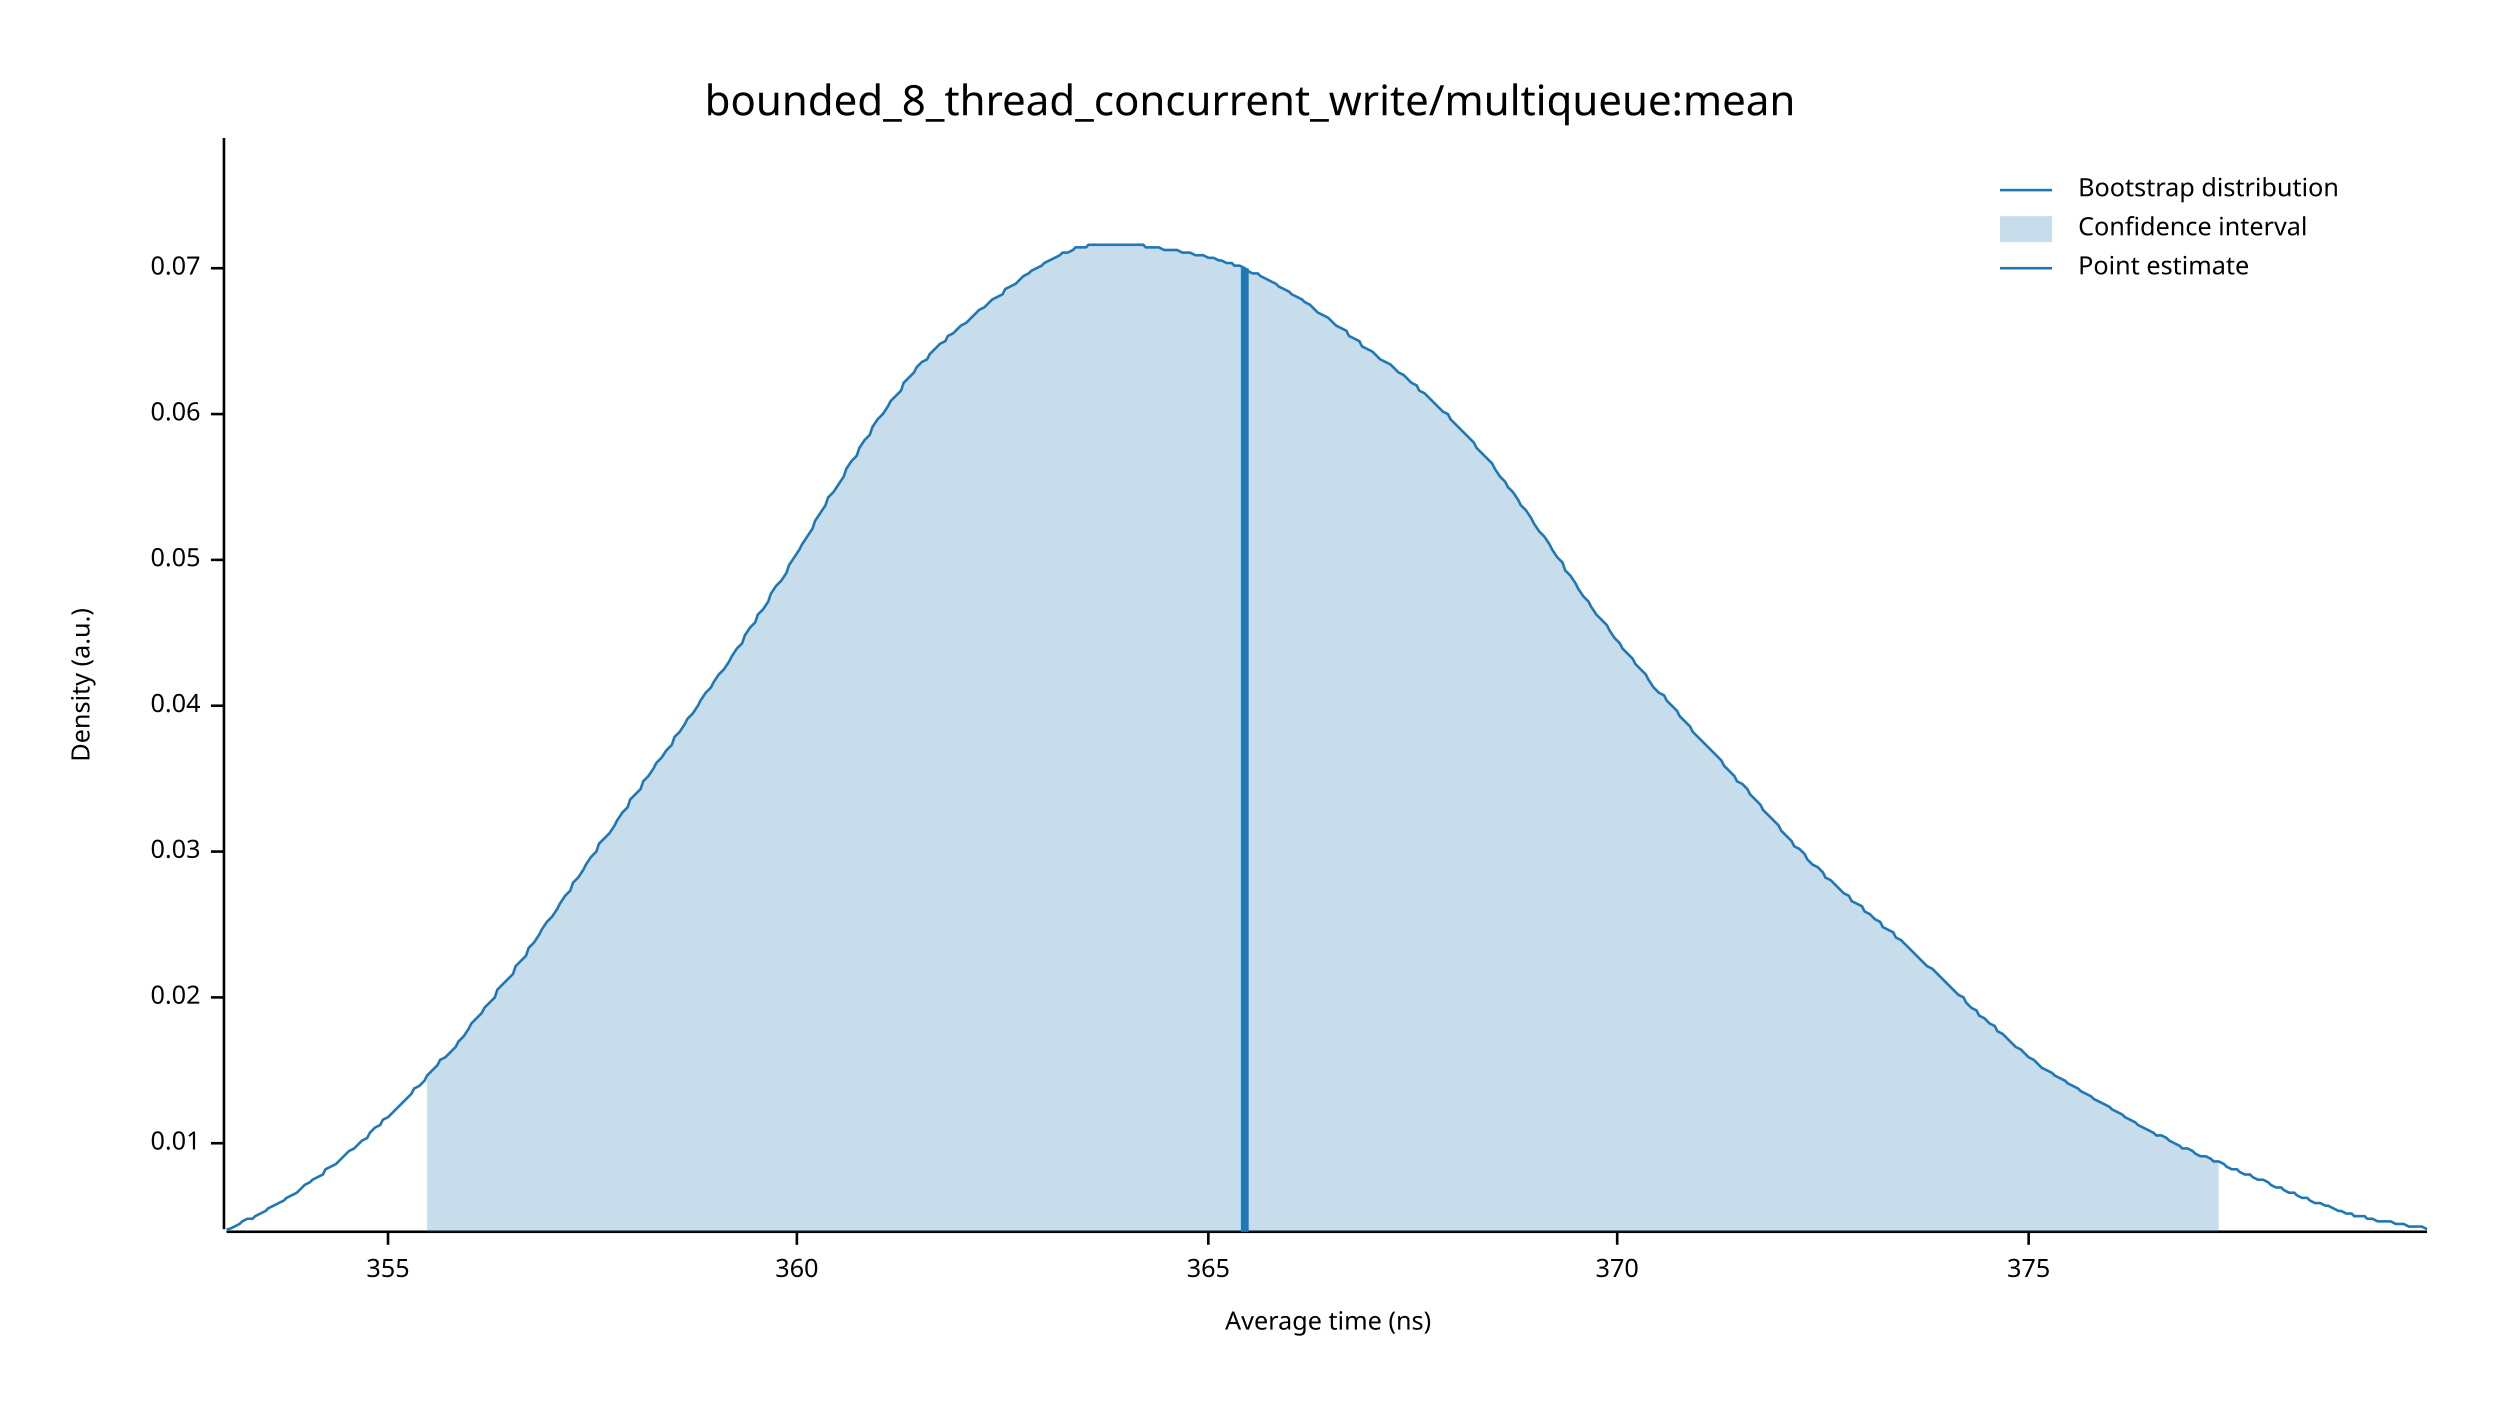
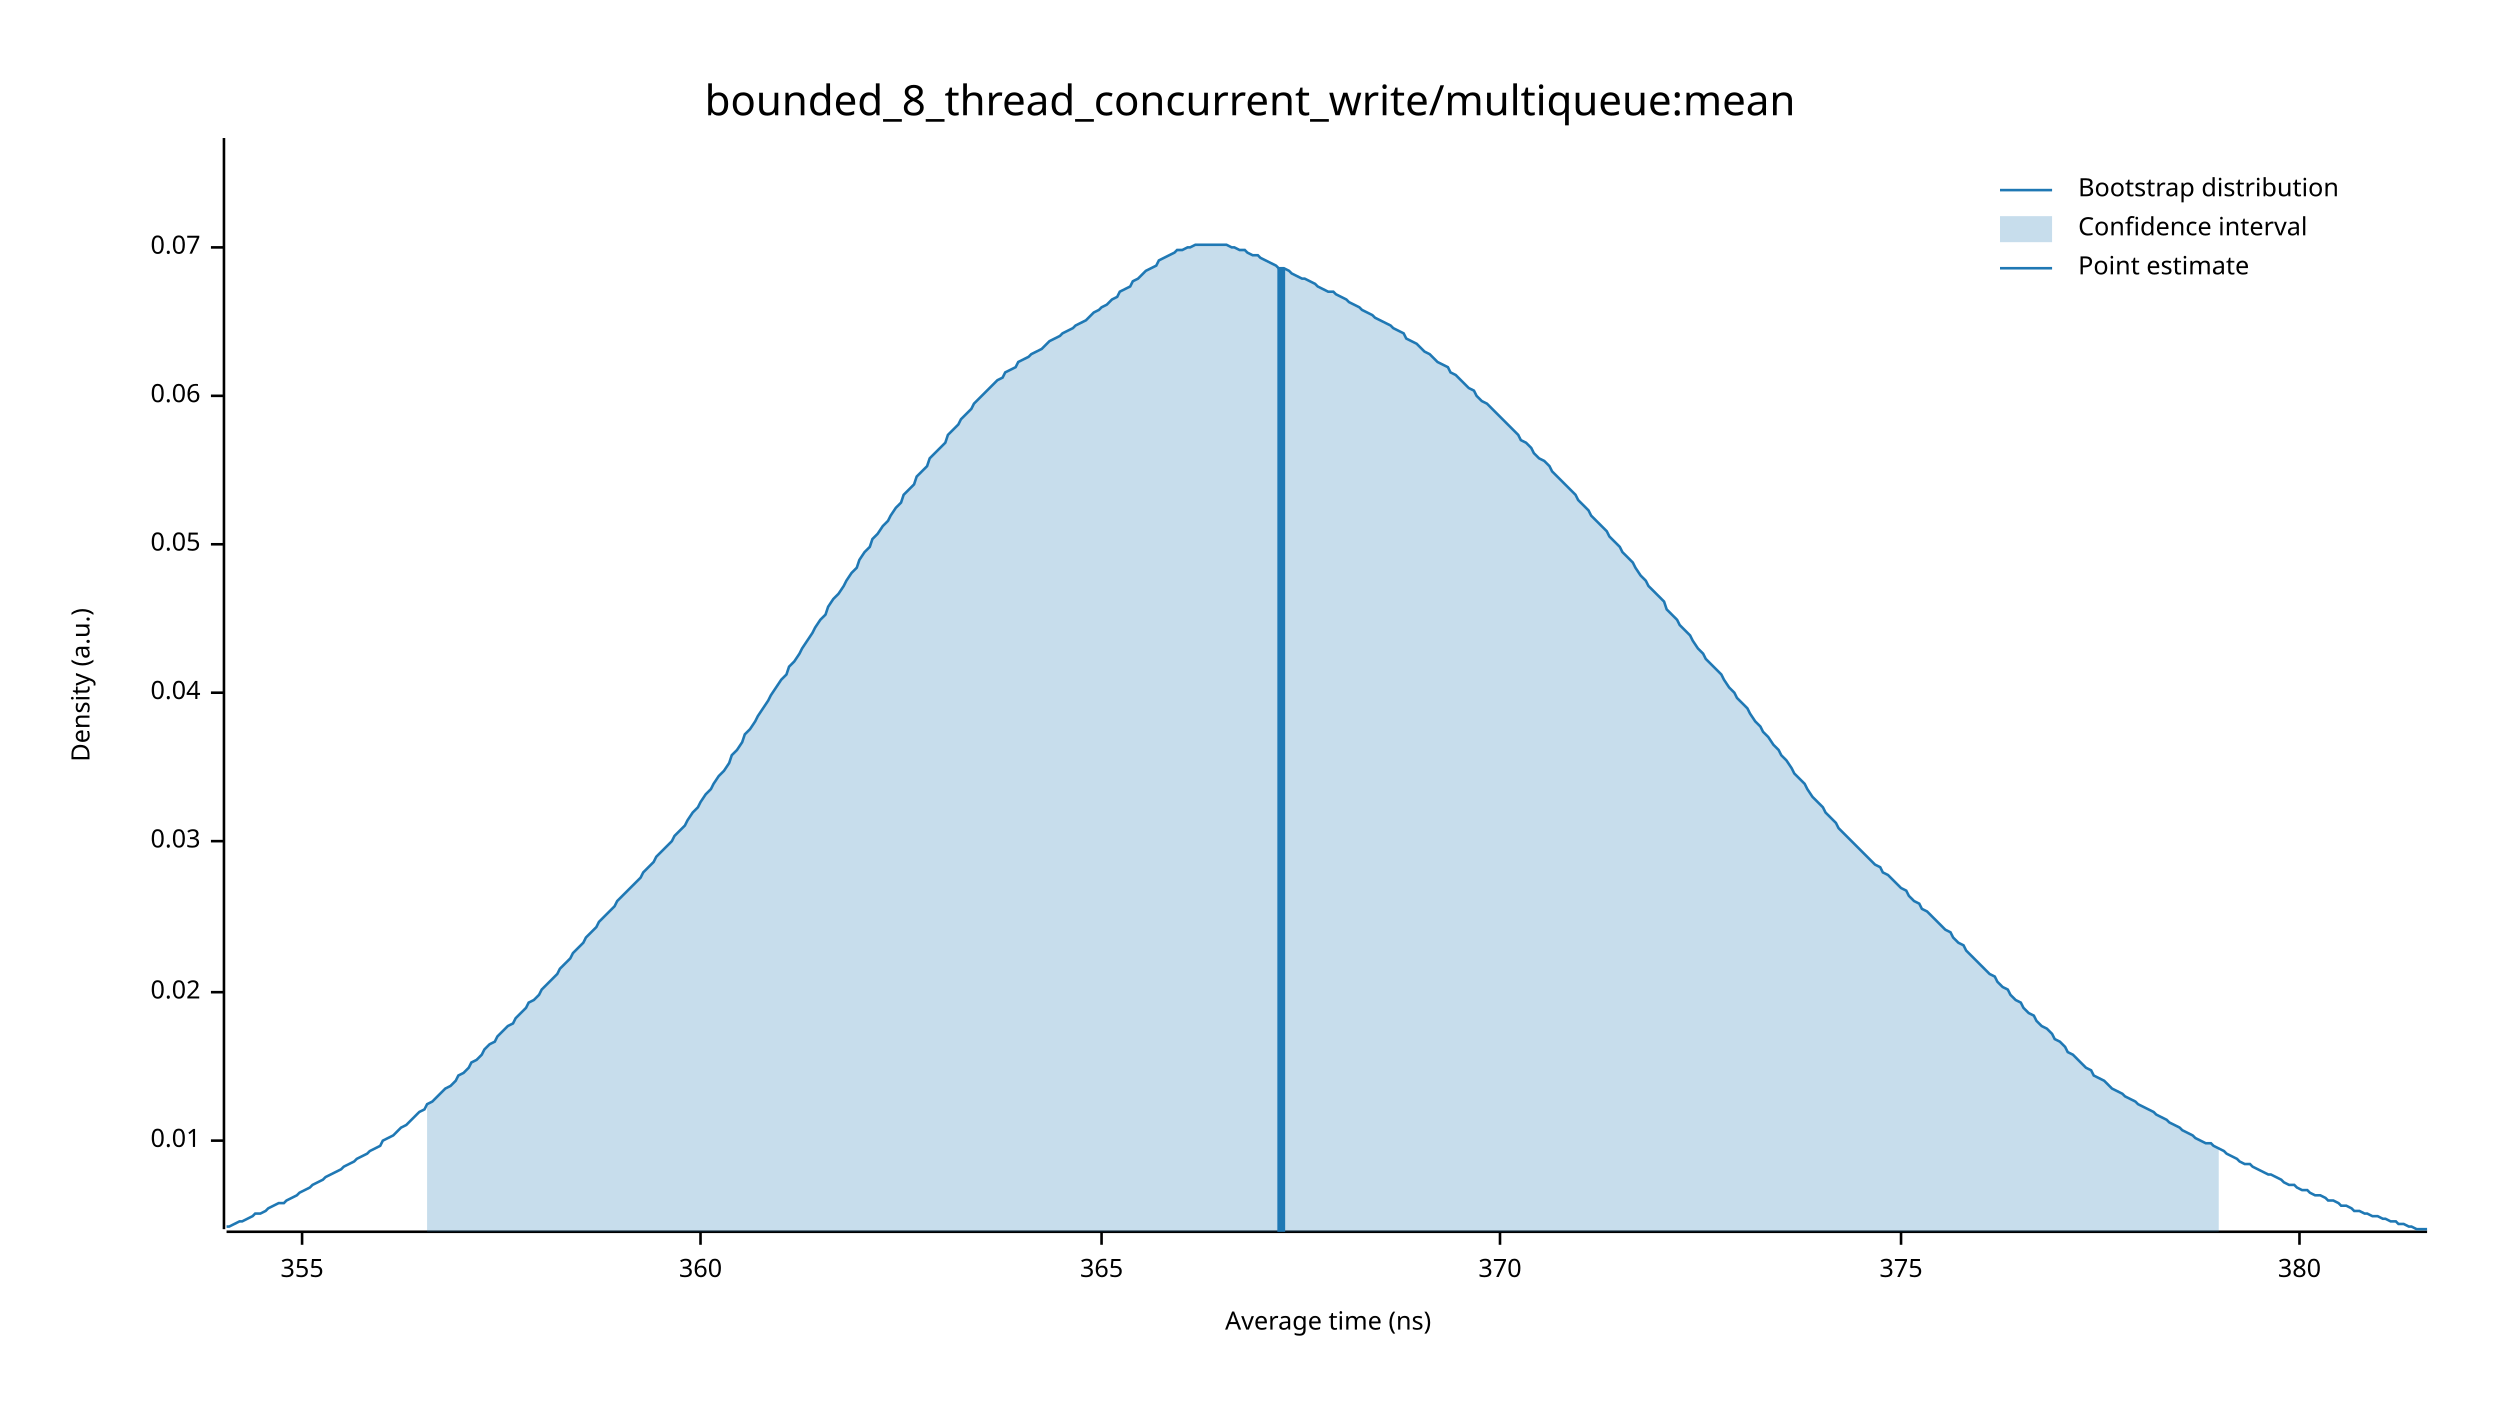
<svg xmlns="http://www.w3.org/2000/svg" width="960" height="540" viewBox="0 0 960 540">
  <text x="480" y="32" dy="0.76em" text-anchor="middle" font-family="sans-serif" font-size="16.129" opacity="1" fill="#000000">
bounded_8_thread_concurrent_write/multiqueue:mean
</text>
  <text x="27" y="263" dy="0.76em" text-anchor="middle" font-family="sans-serif" font-size="9.677" opacity="1" fill="#000000" transform="rotate(270, 27, 263)">
Density (a.u.)
</text>
  <text x="510" y="513" dy="-0.5ex" text-anchor="middle" font-family="sans-serif" font-size="9.677" opacity="1" fill="#000000">
Average time (ns)
</text>
  <polyline fill="none" opacity="1" stroke="#000000" stroke-width="1" points="86,53 86,472 " />
-   <text x="77" y="439" dy="0.5ex" text-anchor="end" font-family="sans-serif" font-size="9.677" opacity="1" fill="#000000">
+   <text x="77" y="438" dy="0.5ex" text-anchor="end" font-family="sans-serif" font-size="9.677" opacity="1" fill="#000000">
0.01
</text>
-   <polyline fill="none" opacity="1" stroke="#000000" stroke-width="1" points="81,439 86,439 " />
-   <text x="77" y="383" dy="0.5ex" text-anchor="end" font-family="sans-serif" font-size="9.677" opacity="1" fill="#000000">
+   <polyline fill="none" opacity="1" stroke="#000000" stroke-width="1" points="81,438 86,438 " />
+   <text x="77" y="381" dy="0.5ex" text-anchor="end" font-family="sans-serif" font-size="9.677" opacity="1" fill="#000000">
0.02
</text>
-   <polyline fill="none" opacity="1" stroke="#000000" stroke-width="1" points="81,383 86,383 " />
-   <text x="77" y="327" dy="0.5ex" text-anchor="end" font-family="sans-serif" font-size="9.677" opacity="1" fill="#000000">
+   <polyline fill="none" opacity="1" stroke="#000000" stroke-width="1" points="81,381 86,381 " />
+   <text x="77" y="323" dy="0.5ex" text-anchor="end" font-family="sans-serif" font-size="9.677" opacity="1" fill="#000000">
0.03
</text>
-   <polyline fill="none" opacity="1" stroke="#000000" stroke-width="1" points="81,327 86,327 " />
-   <text x="77" y="271" dy="0.5ex" text-anchor="end" font-family="sans-serif" font-size="9.677" opacity="1" fill="#000000">
+   <polyline fill="none" opacity="1" stroke="#000000" stroke-width="1" points="81,323 86,323 " />
+   <text x="77" y="266" dy="0.5ex" text-anchor="end" font-family="sans-serif" font-size="9.677" opacity="1" fill="#000000">
0.04
</text>
-   <polyline fill="none" opacity="1" stroke="#000000" stroke-width="1" points="81,271 86,271 " />
-   <text x="77" y="215" dy="0.5ex" text-anchor="end" font-family="sans-serif" font-size="9.677" opacity="1" fill="#000000">
+   <polyline fill="none" opacity="1" stroke="#000000" stroke-width="1" points="81,266 86,266 " />
+   <text x="77" y="209" dy="0.5ex" text-anchor="end" font-family="sans-serif" font-size="9.677" opacity="1" fill="#000000">
0.05
</text>
-   <polyline fill="none" opacity="1" stroke="#000000" stroke-width="1" points="81,215 86,215 " />
-   <text x="77" y="159" dy="0.5ex" text-anchor="end" font-family="sans-serif" font-size="9.677" opacity="1" fill="#000000">
+   <polyline fill="none" opacity="1" stroke="#000000" stroke-width="1" points="81,209 86,209 " />
+   <text x="77" y="152" dy="0.5ex" text-anchor="end" font-family="sans-serif" font-size="9.677" opacity="1" fill="#000000">
0.06
</text>
-   <polyline fill="none" opacity="1" stroke="#000000" stroke-width="1" points="81,159 86,159 " />
-   <text x="77" y="103" dy="0.5ex" text-anchor="end" font-family="sans-serif" font-size="9.677" opacity="1" fill="#000000">
+   <polyline fill="none" opacity="1" stroke="#000000" stroke-width="1" points="81,152 86,152 " />
+   <text x="77" y="95" dy="0.5ex" text-anchor="end" font-family="sans-serif" font-size="9.677" opacity="1" fill="#000000">
0.07
</text>
-   <polyline fill="none" opacity="1" stroke="#000000" stroke-width="1" points="81,103 86,103 " />
+   <polyline fill="none" opacity="1" stroke="#000000" stroke-width="1" points="81,95 86,95 " />
  <polyline fill="none" opacity="1" stroke="#000000" stroke-width="1" points="87,473 932,473 " />
-   <text x="149" y="483" dy="0.76em" text-anchor="middle" font-family="sans-serif" font-size="9.677" opacity="1" fill="#000000">
+   <text x="116" y="483" dy="0.76em" text-anchor="middle" font-family="sans-serif" font-size="9.677" opacity="1" fill="#000000">
355
</text>
-   <polyline fill="none" opacity="1" stroke="#000000" stroke-width="1" points="149,473 149,478 " />
-   <text x="306" y="483" dy="0.76em" text-anchor="middle" font-family="sans-serif" font-size="9.677" opacity="1" fill="#000000">
+   <polyline fill="none" opacity="1" stroke="#000000" stroke-width="1" points="116,473 116,478 " />
+   <text x="269" y="483" dy="0.76em" text-anchor="middle" font-family="sans-serif" font-size="9.677" opacity="1" fill="#000000">
360
</text>
-   <polyline fill="none" opacity="1" stroke="#000000" stroke-width="1" points="306,473 306,478 " />
-   <text x="464" y="483" dy="0.76em" text-anchor="middle" font-family="sans-serif" font-size="9.677" opacity="1" fill="#000000">
+   <polyline fill="none" opacity="1" stroke="#000000" stroke-width="1" points="269,473 269,478 " />
+   <text x="423" y="483" dy="0.76em" text-anchor="middle" font-family="sans-serif" font-size="9.677" opacity="1" fill="#000000">
365
</text>
-   <polyline fill="none" opacity="1" stroke="#000000" stroke-width="1" points="464,473 464,478 " />
-   <text x="621" y="483" dy="0.76em" text-anchor="middle" font-family="sans-serif" font-size="9.677" opacity="1" fill="#000000">
+   <polyline fill="none" opacity="1" stroke="#000000" stroke-width="1" points="423,473 423,478 " />
+   <text x="576" y="483" dy="0.76em" text-anchor="middle" font-family="sans-serif" font-size="9.677" opacity="1" fill="#000000">
370
</text>
-   <polyline fill="none" opacity="1" stroke="#000000" stroke-width="1" points="621,473 621,478 " />
-   <text x="779" y="483" dy="0.76em" text-anchor="middle" font-family="sans-serif" font-size="9.677" opacity="1" fill="#000000">
+   <polyline fill="none" opacity="1" stroke="#000000" stroke-width="1" points="576,473 576,478 " />
+   <text x="730" y="483" dy="0.76em" text-anchor="middle" font-family="sans-serif" font-size="9.677" opacity="1" fill="#000000">
375
</text>
-   <polyline fill="none" opacity="1" stroke="#000000" stroke-width="1" points="779,473 779,478 " />
-   <polyline fill="none" opacity="1" stroke="#1F78B4" stroke-width="1" points="87,472 88,472 90,471 92,470 93,469 95,468 97,468 98,467 100,466 102,465 103,464 105,463 107,462 109,461 110,460 112,459 114,458 115,457 117,455 119,454 120,453 122,452 124,451 125,449 127,448 129,447 131,445 132,444 134,442 136,441 137,440 139,438 141,437 142,435 144,433 146,432 147,430 149,429 151,427 153,425 154,424 156,422 158,420 159,418 161,417 163,415 164,413 166,411 168,409 169,407 171,406 173,404 175,402 176,400 178,398 180,395 181,393 183,391 185,389 186,387 188,385 190,383 191,380 193,378 195,376 197,374 198,371 200,369 202,367 203,364 205,362 207,359 208,357 210,354 212,352 214,349 215,347 217,344 219,342 220,339 222,337 224,334 225,332 227,329 229,327 230,324 232,322 234,320 236,317 237,315 239,312 241,310 242,307 244,305 246,303 247,300 249,298 251,295 252,293 254,291 256,288 258,286 259,283 261,281 263,278 264,276 266,274 268,271 269,269 271,266 273,264 274,262 276,259 278,257 280,254 281,252 283,249 285,247 286,244 288,241 290,239 291,236 293,234 295,231 296,228 298,225 300,223 302,220 303,217 305,214 307,211 308,209 310,206 312,203 313,200 315,197 317,194 318,191 320,189 322,186 324,183 325,180 327,177 329,175 330,172 332,169 334,167 335,164 337,161 339,159 341,156 342,154 344,152 346,150 347,147 349,145 351,143 352,141 354,139 356,138 357,136 359,134 361,132 363,131 364,129 366,128 368,126 369,125 371,124 373,122 374,121 376,119 378,118 379,117 381,115 383,114 385,113 386,111 388,110 390,109 391,108 393,106 395,105 396,104 398,103 400,102 401,101 403,100 405,99 407,98 408,97 410,97 412,96 413,95 415,95 417,95 418,94 420,94 422,94 423,94 425,94 427,94 429,94 430,94 432,94 434,94 435,94 437,94 439,94 440,95 442,95 444,95 445,95 447,96 449,96 451,96 452,96 454,97 456,97 457,97 459,98 461,98 462,98 464,99 466,99 468,100 469,100 471,101 473,101 474,102 476,102 478,103 479,104 481,105 483,105 484,106 486,107 488,108 490,109 491,110 493,111 495,112 496,113 498,114 500,115 501,116 503,117 505,119 506,120 508,121 510,122 512,124 513,125 515,126 517,127 518,129 520,130 522,131 523,133 525,134 527,135 528,136 530,138 532,139 534,140 535,141 537,143 539,144 540,145 542,147 544,148 545,150 547,151 549,153 550,154 552,156 554,158 556,159 557,161 559,163 561,165 562,166 564,168 566,170 567,172 569,174 571,176 573,178 574,180 576,183 578,185 579,187 581,189 583,192 584,194 586,196 588,199 589,201 591,204 593,206 595,209 596,211 598,214 600,216 601,219 603,221 605,224 606,226 608,229 610,231 611,233 613,236 615,238 617,240 618,242 620,245 622,247 623,249 625,251 627,253 628,255 630,257 632,259 633,261 635,264 637,266 639,267 640,269 642,271 644,273 645,275 647,277 649,279 650,281 652,283 654,285 655,286 657,288 659,290 661,292 662,294 664,296 666,298 667,300 669,301 671,303 672,305 674,307 676,309 677,311 679,313 681,315 683,317 684,319 686,321 688,323 689,325 691,326 693,328 694,330 696,332 698,333 700,335 701,337 703,338 705,340 706,341 708,343 710,344 711,346 713,347 715,348 716,350 718,351 720,353 722,354 723,356 725,357 727,358 728,360 730,361 732,363 733,364 735,366 737,368 738,369 740,371 742,372 744,374 745,375 747,377 749,379 750,380 752,382 754,383 755,385 757,387 759,388 760,390 762,391 764,393 766,394 767,396 769,397 771,399 772,400 774,402 776,403 777,404 779,406 781,407 782,408 784,410 786,411 788,412 789,413 791,414 793,415 794,416 796,417 798,418 799,419 801,420 803,421 804,422 806,423 808,424 810,425 811,426 813,427 815,428 816,429 818,430 820,431 821,432 823,433 825,434 827,435 828,436 830,436 832,437 833,438 835,439 837,440 838,441 840,441 842,442 843,443 845,444 847,444 849,445 850,446 852,446 854,447 855,448 857,449 859,449 860,450 862,451 864,451 865,452 867,453 869,453 871,454 872,455 874,456 876,456 877,457 879,458 881,458 882,459 884,460 886,460 887,461 889,462 891,462 893,463 894,463 896,464 898,465 899,465 901,466 903,466 904,467 906,467 908,467 909,468 911,468 913,469 915,469 916,469 918,469 920,470 921,470 923,470 925,471 926,471 928,471 930,471 932,472 " />
-   <polygon opacity="0.25" fill="#1F78B4" points="164,413 166,411 168,409 169,407 171,406 173,404 175,402 176,400 178,398 180,395 181,393 183,391 185,389 186,387 188,385 190,383 191,380 193,378 195,376 197,374 198,371 200,369 202,367 203,364 205,362 207,359 208,357 210,354 212,352 214,349 215,347 217,344 219,342 220,339 222,337 224,334 225,332 227,329 229,327 230,324 232,322 234,320 236,317 237,315 239,312 241,310 242,307 244,305 246,303 247,300 249,298 251,295 252,293 254,291 256,288 258,286 259,283 261,281 263,278 264,276 266,274 268,271 269,269 271,266 273,264 274,262 276,259 278,257 280,254 281,252 283,249 285,247 286,244 288,241 290,239 291,236 293,234 295,231 296,228 298,225 300,223 302,220 303,217 305,214 307,211 308,209 310,206 312,203 313,200 315,197 317,194 318,191 320,189 322,186 324,183 325,180 327,177 329,175 330,172 332,169 334,167 335,164 337,161 339,159 341,156 342,154 344,152 346,150 347,147 349,145 351,143 352,141 354,139 356,138 357,136 359,134 361,132 363,131 364,129 366,128 368,126 369,125 371,124 373,122 374,121 376,119 378,118 379,117 381,115 383,114 385,113 386,111 388,110 390,109 391,108 393,106 395,105 396,104 398,103 400,102 401,101 403,100 405,99 407,98 408,97 410,97 412,96 413,95 415,95 417,95 418,94 420,94 422,94 423,94 425,94 427,94 429,94 430,94 432,94 434,94 435,94 437,94 439,94 440,95 442,95 444,95 445,95 447,96 449,96 451,96 452,96 454,97 456,97 457,97 459,98 461,98 462,98 464,99 466,99 468,100 469,100 471,101 473,101 474,102 476,102 478,103 479,104 481,105 483,105 484,106 486,107 488,108 490,109 491,110 493,111 495,112 496,113 498,114 500,115 501,116 503,117 505,119 506,120 508,121 510,122 512,124 513,125 515,126 517,127 518,129 520,130 522,131 523,133 525,134 527,135 528,136 530,138 532,139 534,140 535,141 537,143 539,144 540,145 542,147 544,148 545,150 547,151 549,153 550,154 552,156 554,158 556,159 557,161 559,163 561,165 562,166 564,168 566,170 567,172 569,174 571,176 573,178 574,180 576,183 578,185 579,187 581,189 583,192 584,194 586,196 588,199 589,201 591,204 593,206 595,209 596,211 598,214 600,216 601,219 603,221 605,224 606,226 608,229 610,231 611,233 613,236 615,238 617,240 618,242 620,245 622,247 623,249 625,251 627,253 628,255 630,257 632,259 633,261 635,264 637,266 639,267 640,269 642,271 644,273 645,275 647,277 649,279 650,281 652,283 654,285 655,286 657,288 659,290 661,292 662,294 664,296 666,298 667,300 669,301 671,303 672,305 674,307 676,309 677,311 679,313 681,315 683,317 684,319 686,321 688,323 689,325 691,326 693,328 694,330 696,332 698,333 700,335 701,337 703,338 705,340 706,341 708,343 710,344 711,346 713,347 715,348 716,350 718,351 720,353 722,354 723,356 725,357 727,358 728,360 730,361 732,363 733,364 735,366 737,368 738,369 740,371 742,372 744,374 745,375 747,377 749,379 750,380 752,382 754,383 755,385 757,387 759,388 760,390 762,391 764,393 766,394 767,396 769,397 771,399 772,400 774,402 776,403 777,404 779,406 781,407 782,408 784,410 786,411 788,412 789,413 791,414 793,415 794,416 796,417 798,418 799,419 801,420 803,421 804,422 806,423 808,424 810,425 811,426 813,427 815,428 816,429 818,430 820,431 821,432 823,433 825,434 827,435 828,436 830,436 832,437 833,438 835,439 837,440 838,441 840,441 842,442 843,443 845,444 847,444 849,445 850,446 852,446 852,473 164,473 " />
-   <polyline fill="none" opacity="1" stroke="#1F78B4" stroke-width="3" points="478,473 478,103 " />
+   <polyline fill="none" opacity="1" stroke="#000000" stroke-width="1" points="730,473 730,478 " />
+   <text x="883" y="483" dy="0.76em" text-anchor="middle" font-family="sans-serif" font-size="9.677" opacity="1" fill="#000000">
+ 380
+ </text>
+   <polyline fill="none" opacity="1" stroke="#000000" stroke-width="1" points="883,473 883,478 " />
+   <polyline fill="none" opacity="1" stroke="#1F78B4" stroke-width="1" points="87,471 88,471 90,470 92,469 93,469 95,468 97,467 98,466 100,466 102,465 103,464 105,463 107,462 109,462 110,461 112,460 114,459 115,458 117,457 119,456 120,455 122,454 124,453 125,452 127,451 129,450 131,449 132,448 134,447 136,446 137,445 139,444 141,443 142,442 144,441 146,440 147,438 149,437 151,436 153,434 154,433 156,432 158,430 159,429 161,427 163,426 164,424 166,423 168,421 169,420 171,418 173,417 175,415 176,413 178,412 180,410 181,408 183,407 185,405 186,403 188,401 190,400 191,398 193,396 195,394 197,393 198,391 200,389 202,387 203,385 205,384 207,382 208,380 210,378 212,376 214,374 215,372 217,370 219,368 220,366 222,364 224,362 225,360 227,358 229,356 230,354 232,352 234,350 236,348 237,346 239,344 241,342 242,341 244,339 246,337 247,335 249,333 251,331 252,329 254,327 256,325 258,323 259,321 261,319 263,317 264,315 266,312 268,310 269,308 271,305 273,303 274,301 276,298 278,296 280,293 281,290 283,288 285,285 286,282 288,280 290,277 291,275 293,272 295,269 296,267 298,264 300,261 302,259 303,256 305,254 307,251 308,249 310,246 312,243 313,241 315,238 317,236 318,233 320,230 322,228 324,225 325,223 327,220 329,218 330,215 332,212 334,210 335,207 337,205 339,202 341,200 342,198 344,195 346,193 347,190 349,188 351,186 352,183 354,181 356,179 357,176 359,174 361,172 363,170 364,167 366,165 368,163 369,161 371,159 373,157 374,155 376,153 378,151 379,150 381,148 383,146 385,145 386,143 388,142 390,141 391,139 393,138 395,137 396,136 398,135 400,134 401,133 403,131 405,130 407,129 408,128 410,127 412,126 413,125 415,124 417,123 418,122 420,120 422,119 423,118 425,117 427,115 429,114 430,112 432,111 434,110 435,108 437,107 439,105 440,104 442,103 444,102 445,100 447,99 449,98 451,97 452,96 454,96 456,95 457,95 459,94 461,94 462,94 464,94 466,94 468,94 469,94 471,94 473,95 474,95 476,96 478,96 479,97 481,98 483,98 484,99 486,100 488,101 490,102 491,103 493,103 495,104 496,105 498,106 500,107 501,107 503,108 505,109 506,110 508,111 510,112 512,112 513,113 515,114 517,115 518,116 520,117 522,118 523,119 525,120 527,121 528,122 530,123 532,124 534,125 535,126 537,127 539,128 540,130 542,131 544,132 545,133 547,135 549,136 550,137 552,139 554,140 556,141 557,143 559,144 561,146 562,147 564,149 566,150 567,152 569,154 571,155 573,157 574,158 576,160 578,162 579,163 581,165 583,167 584,169 586,170 588,172 589,174 591,176 593,177 595,179 596,181 598,183 600,185 601,186 603,188 605,190 606,192 608,194 610,196 611,198 613,200 615,202 617,204 618,206 620,208 622,210 623,212 625,214 627,216 628,218 630,221 632,223 633,225 635,227 637,229 639,231 640,234 642,236 644,238 645,240 647,242 649,244 650,246 652,249 654,251 655,253 657,255 659,257 661,259 662,261 664,264 666,266 667,268 669,270 671,272 672,274 674,277 676,279 677,281 679,283 681,286 683,288 684,290 686,292 688,295 689,297 691,299 693,301 694,303 696,306 698,308 700,310 701,312 703,314 705,316 706,318 708,320 710,322 711,323 713,325 715,327 716,328 718,330 720,332 722,333 723,335 725,336 727,338 728,339 730,341 732,342 733,344 735,346 737,347 738,349 740,350 742,352 744,354 745,355 747,357 749,358 750,360 752,362 754,363 755,365 757,367 759,369 760,370 762,372 764,374 766,375 767,377 769,379 771,380 772,382 774,384 776,385 777,387 779,389 781,390 782,392 784,394 786,395 788,397 789,399 791,400 793,402 794,404 796,405 798,407 799,408 801,410 803,411 804,413 806,414 808,415 810,417 811,418 813,419 815,420 816,421 818,422 820,423 821,424 823,425 825,426 827,427 828,428 830,429 832,430 833,431 835,432 837,433 838,434 840,435 842,436 843,437 845,438 847,439 849,439 850,440 852,441 854,442 855,443 857,444 859,445 860,446 862,447 864,447 865,448 867,449 869,450 871,451 872,451 874,452 876,453 877,454 879,455 881,455 882,456 884,457 886,457 887,458 889,459 891,459 893,460 894,461 896,461 898,462 899,463 901,463 903,464 904,465 906,465 908,466 909,466 911,467 913,467 915,468 916,468 918,469 920,469 921,470 923,470 925,471 926,471 928,472 930,472 932,472 " />
+   <polygon opacity="0.25" fill="#1F78B4" points="164,424 166,423 168,421 169,420 171,418 173,417 175,415 176,413 178,412 180,410 181,408 183,407 185,405 186,403 188,401 190,400 191,398 193,396 195,394 197,393 198,391 200,389 202,387 203,385 205,384 207,382 208,380 210,378 212,376 214,374 215,372 217,370 219,368 220,366 222,364 224,362 225,360 227,358 229,356 230,354 232,352 234,350 236,348 237,346 239,344 241,342 242,341 244,339 246,337 247,335 249,333 251,331 252,329 254,327 256,325 258,323 259,321 261,319 263,317 264,315 266,312 268,310 269,308 271,305 273,303 274,301 276,298 278,296 280,293 281,290 283,288 285,285 286,282 288,280 290,277 291,275 293,272 295,269 296,267 298,264 300,261 302,259 303,256 305,254 307,251 308,249 310,246 312,243 313,241 315,238 317,236 318,233 320,230 322,228 324,225 325,223 327,220 329,218 330,215 332,212 334,210 335,207 337,205 339,202 341,200 342,198 344,195 346,193 347,190 349,188 351,186 352,183 354,181 356,179 357,176 359,174 361,172 363,170 364,167 366,165 368,163 369,161 371,159 373,157 374,155 376,153 378,151 379,150 381,148 383,146 385,145 386,143 388,142 390,141 391,139 393,138 395,137 396,136 398,135 400,134 401,133 403,131 405,130 407,129 408,128 410,127 412,126 413,125 415,124 417,123 418,122 420,120 422,119 423,118 425,117 427,115 429,114 430,112 432,111 434,110 435,108 437,107 439,105 440,104 442,103 444,102 445,100 447,99 449,98 451,97 452,96 454,96 456,95 457,95 459,94 461,94 462,94 464,94 466,94 468,94 469,94 471,94 473,95 474,95 476,96 478,96 479,97 481,98 483,98 484,99 486,100 488,101 490,102 491,103 493,103 495,104 496,105 498,106 500,107 501,107 503,108 505,109 506,110 508,111 510,112 512,112 513,113 515,114 517,115 518,116 520,117 522,118 523,119 525,120 527,121 528,122 530,123 532,124 534,125 535,126 537,127 539,128 540,130 542,131 544,132 545,133 547,135 549,136 550,137 552,139 554,140 556,141 557,143 559,144 561,146 562,147 564,149 566,150 567,152 569,154 571,155 573,157 574,158 576,160 578,162 579,163 581,165 583,167 584,169 586,170 588,172 589,174 591,176 593,177 595,179 596,181 598,183 600,185 601,186 603,188 605,190 606,192 608,194 610,196 611,198 613,200 615,202 617,204 618,206 620,208 622,210 623,212 625,214 627,216 628,218 630,221 632,223 633,225 635,227 637,229 639,231 640,234 642,236 644,238 645,240 647,242 649,244 650,246 652,249 654,251 655,253 657,255 659,257 661,259 662,261 664,264 666,266 667,268 669,270 671,272 672,274 674,277 676,279 677,281 679,283 681,286 683,288 684,290 686,292 688,295 689,297 691,299 693,301 694,303 696,306 698,308 700,310 701,312 703,314 705,316 706,318 708,320 710,322 711,323 713,325 715,327 716,328 718,330 720,332 722,333 723,335 725,336 727,338 728,339 730,341 732,342 733,344 735,346 737,347 738,349 740,350 742,352 744,354 745,355 747,357 749,358 750,360 752,362 754,363 755,365 757,367 759,369 760,370 762,372 764,374 766,375 767,377 769,379 771,380 772,382 774,384 776,385 777,387 779,389 781,390 782,392 784,394 786,395 788,397 789,399 791,400 793,402 794,404 796,405 798,407 799,408 801,410 803,411 804,413 806,414 808,415 810,417 811,418 813,419 815,420 816,421 818,422 820,423 821,424 823,425 825,426 827,427 828,428 830,429 832,430 833,431 835,432 837,433 838,434 840,435 842,436 843,437 845,438 847,439 849,439 850,440 852,441 852,473 164,473 " />
+   <polyline fill="none" opacity="1" stroke="#1F78B4" stroke-width="3" points="492,473 492,103 " />
  <text x="798" y="68" dy="0.76em" text-anchor="start" font-family="sans-serif" font-size="9.677" opacity="1" fill="#000000">
Bootstrap distribution
</text>
  <text x="798" y="83" dy="0.76em" text-anchor="start" font-family="sans-serif" font-size="9.677" opacity="1" fill="#000000">
Confidence interval
</text>
  <text x="798" y="98" dy="0.76em" text-anchor="start" font-family="sans-serif" font-size="9.677" opacity="1" fill="#000000">
Point estimate
</text>
  <polyline fill="none" opacity="1" stroke="#1F78B4" stroke-width="1" points="768,73 788,73 " />
  <rect x="768" y="83" width="20" height="10" opacity="0.25" fill="#1F78B4" stroke="none" />
  <polyline fill="none" opacity="1" stroke="#1F78B4" stroke-width="1" points="768,103 788,103 " />
</svg>
